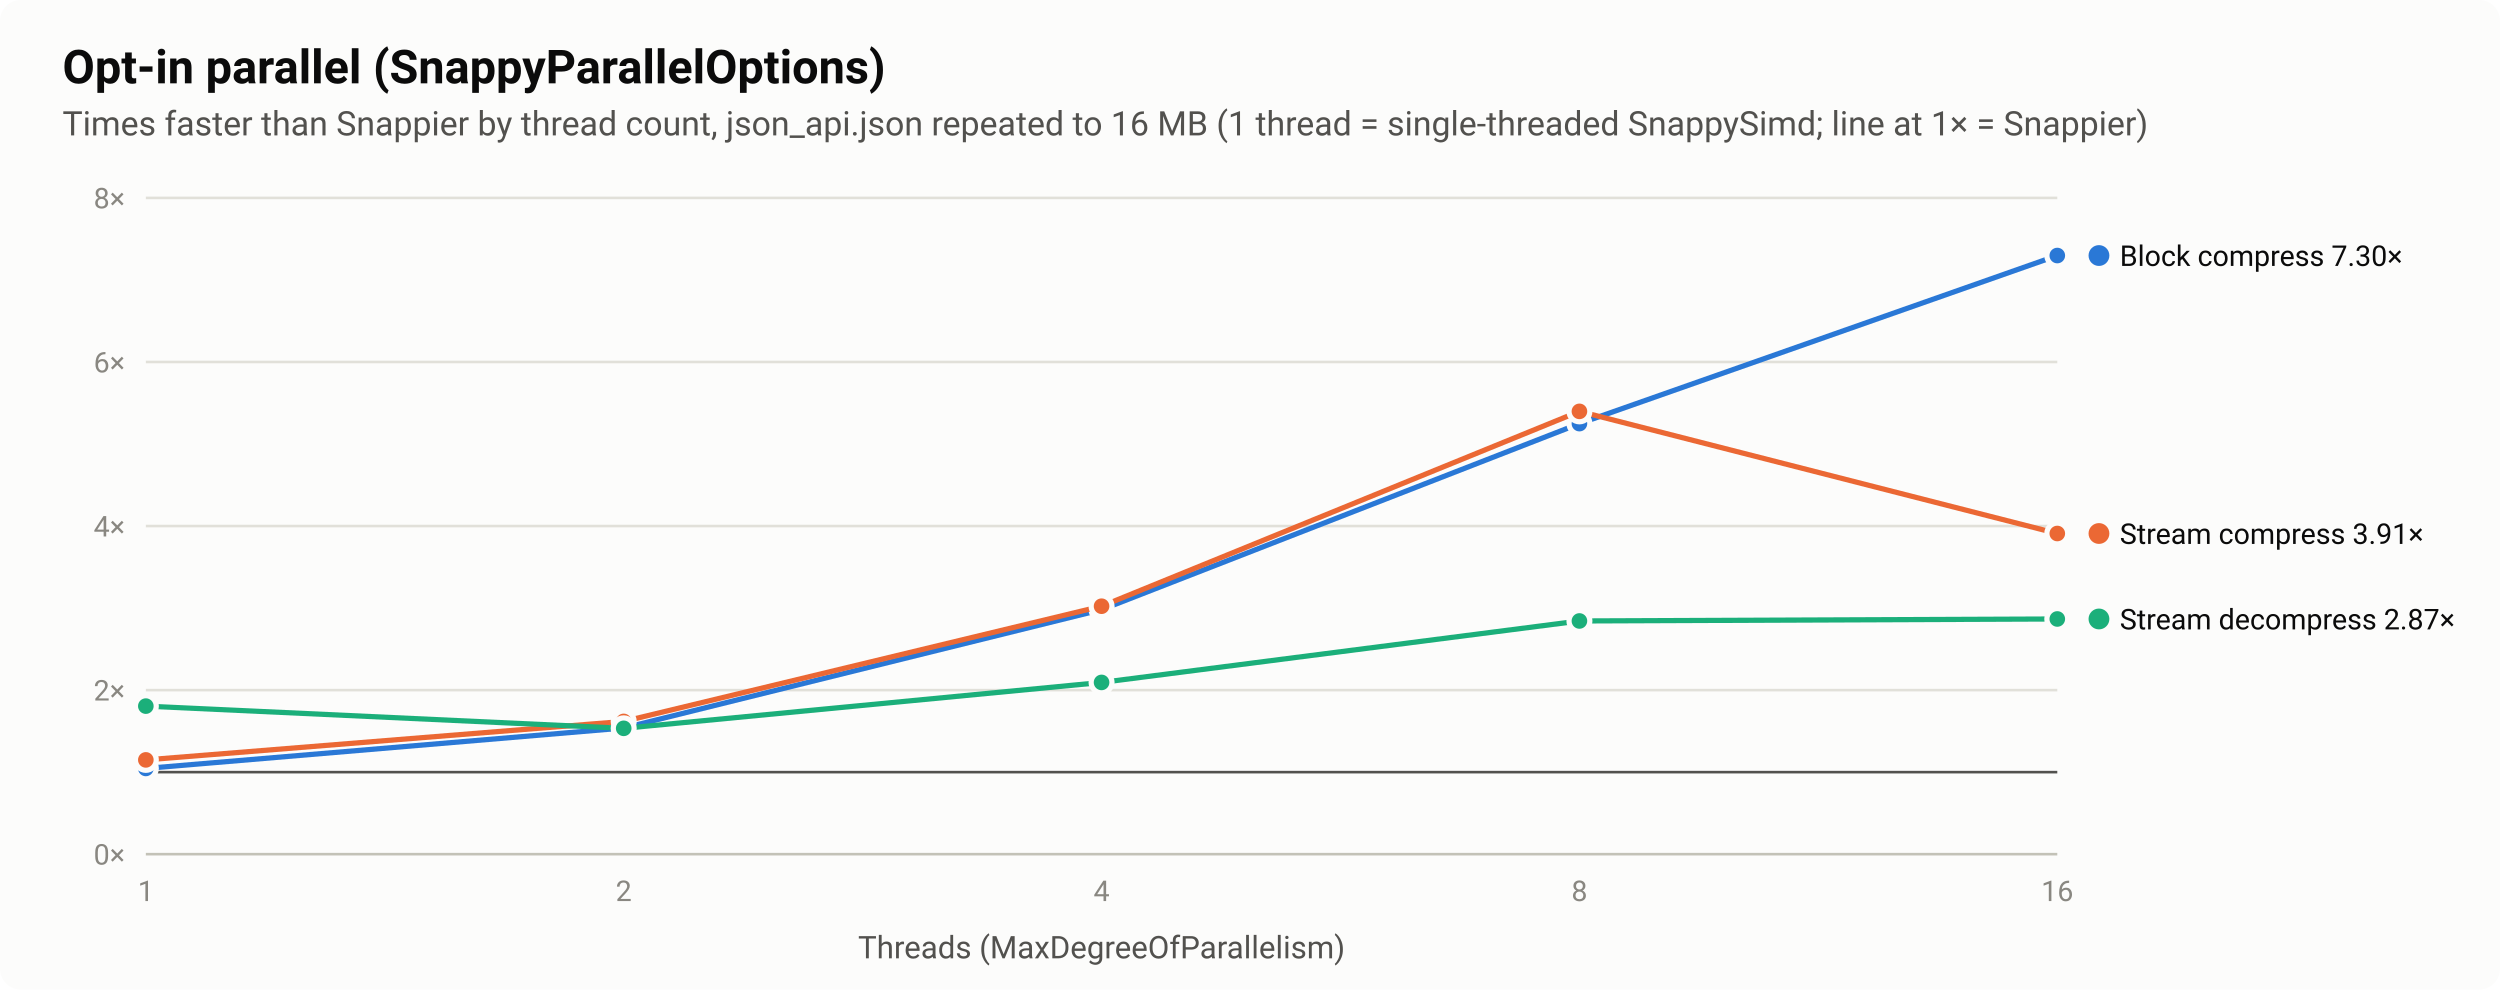
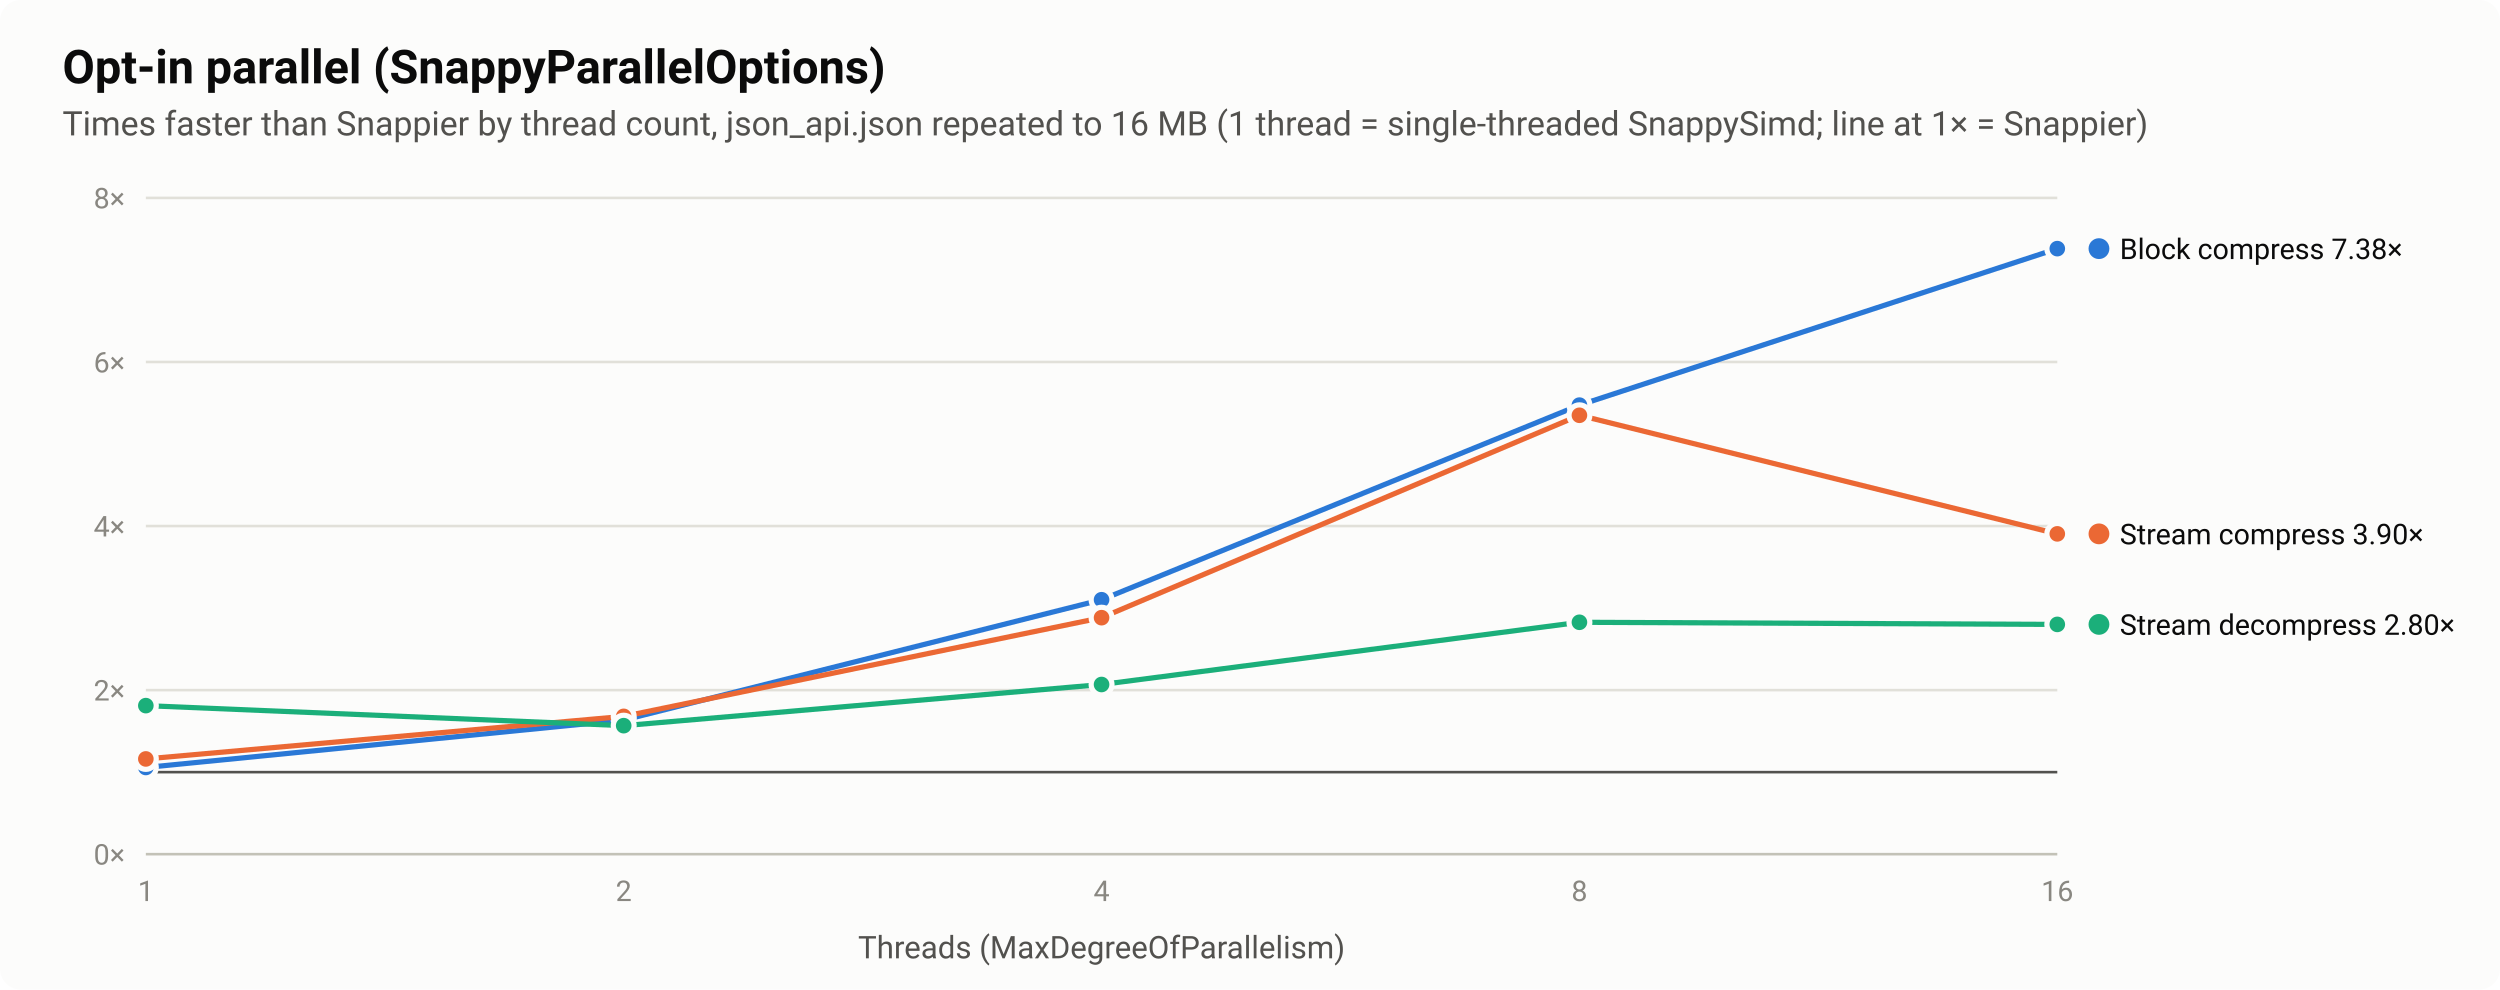
<svg xmlns="http://www.w3.org/2000/svg" width="960" height="380" viewBox="0 0 960 380" role="img" aria-labelledby="t d" font-family="system-ui, -apple-system, 'Segoe UI', Roboto, Helvetica, Arial, sans-serif">
  <rect width="960" height="380" rx="8" fill="#fcfcfb" />
  <text x="24" y="32" font-size="18" fill="#0b0b0b" font-weight="600">Opt-in parallel (SnappyParallelOptions)</text>
  <text x="24" y="52" font-size="13" fill="#52514e">Times faster than Snappier by thread count, json_api.json repeated to 16 MB (1 thread = single-threaded SnappySimd; line at 1× = Snappier)</text>
  <line x1="56" y1="328" x2="790" y2="328" stroke="#c3c2b7" stroke-width="1" />
  <text x="48" y="332" font-size="11" fill="#898781" text-anchor="end">0×</text>
  <line x1="56" y1="265" x2="790" y2="265" stroke="#e1e0d9" stroke-width="1" />
  <text x="48" y="269" font-size="11" fill="#898781" text-anchor="end">2×</text>
  <line x1="56" y1="202" x2="790" y2="202" stroke="#e1e0d9" stroke-width="1" />
  <text x="48" y="206" font-size="11" fill="#898781" text-anchor="end">4×</text>
  <line x1="56" y1="139" x2="790" y2="139" stroke="#e1e0d9" stroke-width="1" />
  <text x="48" y="143" font-size="11" fill="#898781" text-anchor="end">6×</text>
  <line x1="56" y1="76" x2="790" y2="76" stroke="#e1e0d9" stroke-width="1" />
  <text x="48" y="80" font-size="11" fill="#898781" text-anchor="end">8×</text>
  <line x1="56" y1="296.5" x2="790" y2="296.5" stroke="#52514e" stroke-width="1" />
  <text x="56" y="346" font-size="11" fill="#898781" text-anchor="middle">1</text>
  <text x="239.5" y="346" font-size="11" fill="#898781" text-anchor="middle">2</text>
  <text x="423" y="346" font-size="11" fill="#898781" text-anchor="middle">4</text>
  <text x="606.5" y="346" font-size="11" fill="#898781" text-anchor="middle">8</text>
  <text x="790" y="346" font-size="11" fill="#898781" text-anchor="middle">16</text>
  <text x="423" y="368" font-size="12" fill="#52514e" text-anchor="middle">Threads (MaxDegreeOfParallelism)</text>
-   <polyline points="56,295.082 239.5,279.546 423,234.112 606.5,162.668 790,98.127" fill="none" stroke="#2a78d6" stroke-width="2" stroke-linejoin="round" stroke-linecap="round" />
-   <circle cx="56" cy="295.082" r="4" fill="#2a78d6" stroke="#fcfcfb" stroke-width="2" />
-   <circle cx="239.5" cy="279.546" r="4" fill="#2a78d6" stroke="#fcfcfb" stroke-width="2" />
-   <circle cx="423" cy="234.112" r="4" fill="#2a78d6" stroke="#fcfcfb" stroke-width="2" />
-   <circle cx="606.5" cy="162.668" r="4" fill="#2a78d6" stroke="#fcfcfb" stroke-width="2" />
-   <circle cx="790" cy="98.127" r="4" fill="#2a78d6" stroke="#fcfcfb" stroke-width="2" />
-   <polyline points="56,291.799 239.5,277.02 423,232.788 606.5,157.965 790,204.865" fill="none" stroke="#eb6834" stroke-width="2" stroke-linejoin="round" stroke-linecap="round" />
-   <circle cx="56" cy="291.799" r="4" fill="#eb6834" stroke="#fcfcfb" stroke-width="2" />
-   <circle cx="239.5" cy="277.02" r="4" fill="#eb6834" stroke="#fcfcfb" stroke-width="2" />
-   <circle cx="423" cy="232.788" r="4" fill="#eb6834" stroke="#fcfcfb" stroke-width="2" />
-   <circle cx="606.5" cy="157.965" r="4" fill="#eb6834" stroke="#fcfcfb" stroke-width="2" />
-   <circle cx="790" cy="204.865" r="4" fill="#eb6834" stroke="#fcfcfb" stroke-width="2" />
-   <polyline points="56,271.147 239.5,279.679 423,262.051 606.5,238.451 790,237.685" fill="none" stroke="#1baf7a" stroke-width="2" stroke-linejoin="round" stroke-linecap="round" />
-   <circle cx="56" cy="271.147" r="4" fill="#1baf7a" stroke="#fcfcfb" stroke-width="2" />
-   <circle cx="239.5" cy="279.679" r="4" fill="#1baf7a" stroke="#fcfcfb" stroke-width="2" />
-   <circle cx="423" cy="262.051" r="4" fill="#1baf7a" stroke="#fcfcfb" stroke-width="2" />
-   <circle cx="606.5" cy="238.451" r="4" fill="#1baf7a" stroke="#fcfcfb" stroke-width="2" />
-   <circle cx="790" cy="237.685" r="4" fill="#1baf7a" stroke="#fcfcfb" stroke-width="2" />
-   <circle cx="806" cy="98.127" r="4" fill="#2a78d6" />
-   <text x="814" y="102.127" font-size="11" fill="#0b0b0b">Block compress 7.30×</text>
-   <circle cx="806" cy="204.865" r="4" fill="#eb6834" />
-   <text x="814" y="208.865" font-size="11" fill="#0b0b0b">Stream compress 3.91×</text>
-   <circle cx="806" cy="237.685" r="4" fill="#1baf7a" />
-   <text x="814" y="241.685" font-size="11" fill="#0b0b0b">Stream decompress 2.87×</text>
+   <polyline points="56,294.71 239.5,276.501 423,230.299 606.5,155.567 790,95.476" fill="none" stroke="#2a78d6" stroke-width="2" stroke-linejoin="round" stroke-linecap="round" />
+   <circle cx="56" cy="294.71" r="4" fill="#2a78d6" stroke="#fcfcfb" stroke-width="2" />
+   <circle cx="239.5" cy="276.501" r="4" fill="#2a78d6" stroke="#fcfcfb" stroke-width="2" />
+   <circle cx="423" cy="230.299" r="4" fill="#2a78d6" stroke="#fcfcfb" stroke-width="2" />
+   <circle cx="606.5" cy="155.567" r="4" fill="#2a78d6" stroke="#fcfcfb" stroke-width="2" />
+   <circle cx="790" cy="95.476" r="4" fill="#2a78d6" stroke="#fcfcfb" stroke-width="2" />
+   <polyline points="56,291.432 239.5,275.085 423,237.189 606.5,159.469 790,205.004" fill="none" stroke="#eb6834" stroke-width="2" stroke-linejoin="round" stroke-linecap="round" />
+   <circle cx="56" cy="291.432" r="4" fill="#eb6834" stroke="#fcfcfb" stroke-width="2" />
+   <circle cx="239.5" cy="275.085" r="4" fill="#eb6834" stroke="#fcfcfb" stroke-width="2" />
+   <circle cx="423" cy="237.189" r="4" fill="#eb6834" stroke="#fcfcfb" stroke-width="2" />
+   <circle cx="606.5" cy="159.469" r="4" fill="#eb6834" stroke="#fcfcfb" stroke-width="2" />
+   <circle cx="790" cy="205.004" r="4" fill="#eb6834" stroke="#fcfcfb" stroke-width="2" />
+   <polyline points="56,270.959 239.5,278.655 423,262.849 606.5,238.956 790,239.769" fill="none" stroke="#1baf7a" stroke-width="2" stroke-linejoin="round" stroke-linecap="round" />
+   <circle cx="56" cy="270.959" r="4" fill="#1baf7a" stroke="#fcfcfb" stroke-width="2" />
+   <circle cx="239.5" cy="278.655" r="4" fill="#1baf7a" stroke="#fcfcfb" stroke-width="2" />
+   <circle cx="423" cy="262.849" r="4" fill="#1baf7a" stroke="#fcfcfb" stroke-width="2" />
+   <circle cx="606.5" cy="238.956" r="4" fill="#1baf7a" stroke="#fcfcfb" stroke-width="2" />
+   <circle cx="790" cy="239.769" r="4" fill="#1baf7a" stroke="#fcfcfb" stroke-width="2" />
+   <circle cx="806" cy="95.476" r="4" fill="#2a78d6" />
+   <text x="814" y="99.476" font-size="11" fill="#0b0b0b">Block compress 7.38×</text>
+   <circle cx="806" cy="205.004" r="4" fill="#eb6834" />
+   <text x="814" y="209.004" font-size="11" fill="#0b0b0b">Stream compress 3.90×</text>
+   <circle cx="806" cy="239.769" r="4" fill="#1baf7a" />
+   <text x="814" y="243.769" font-size="11" fill="#0b0b0b">Stream decompress 2.80×</text>
</svg>
